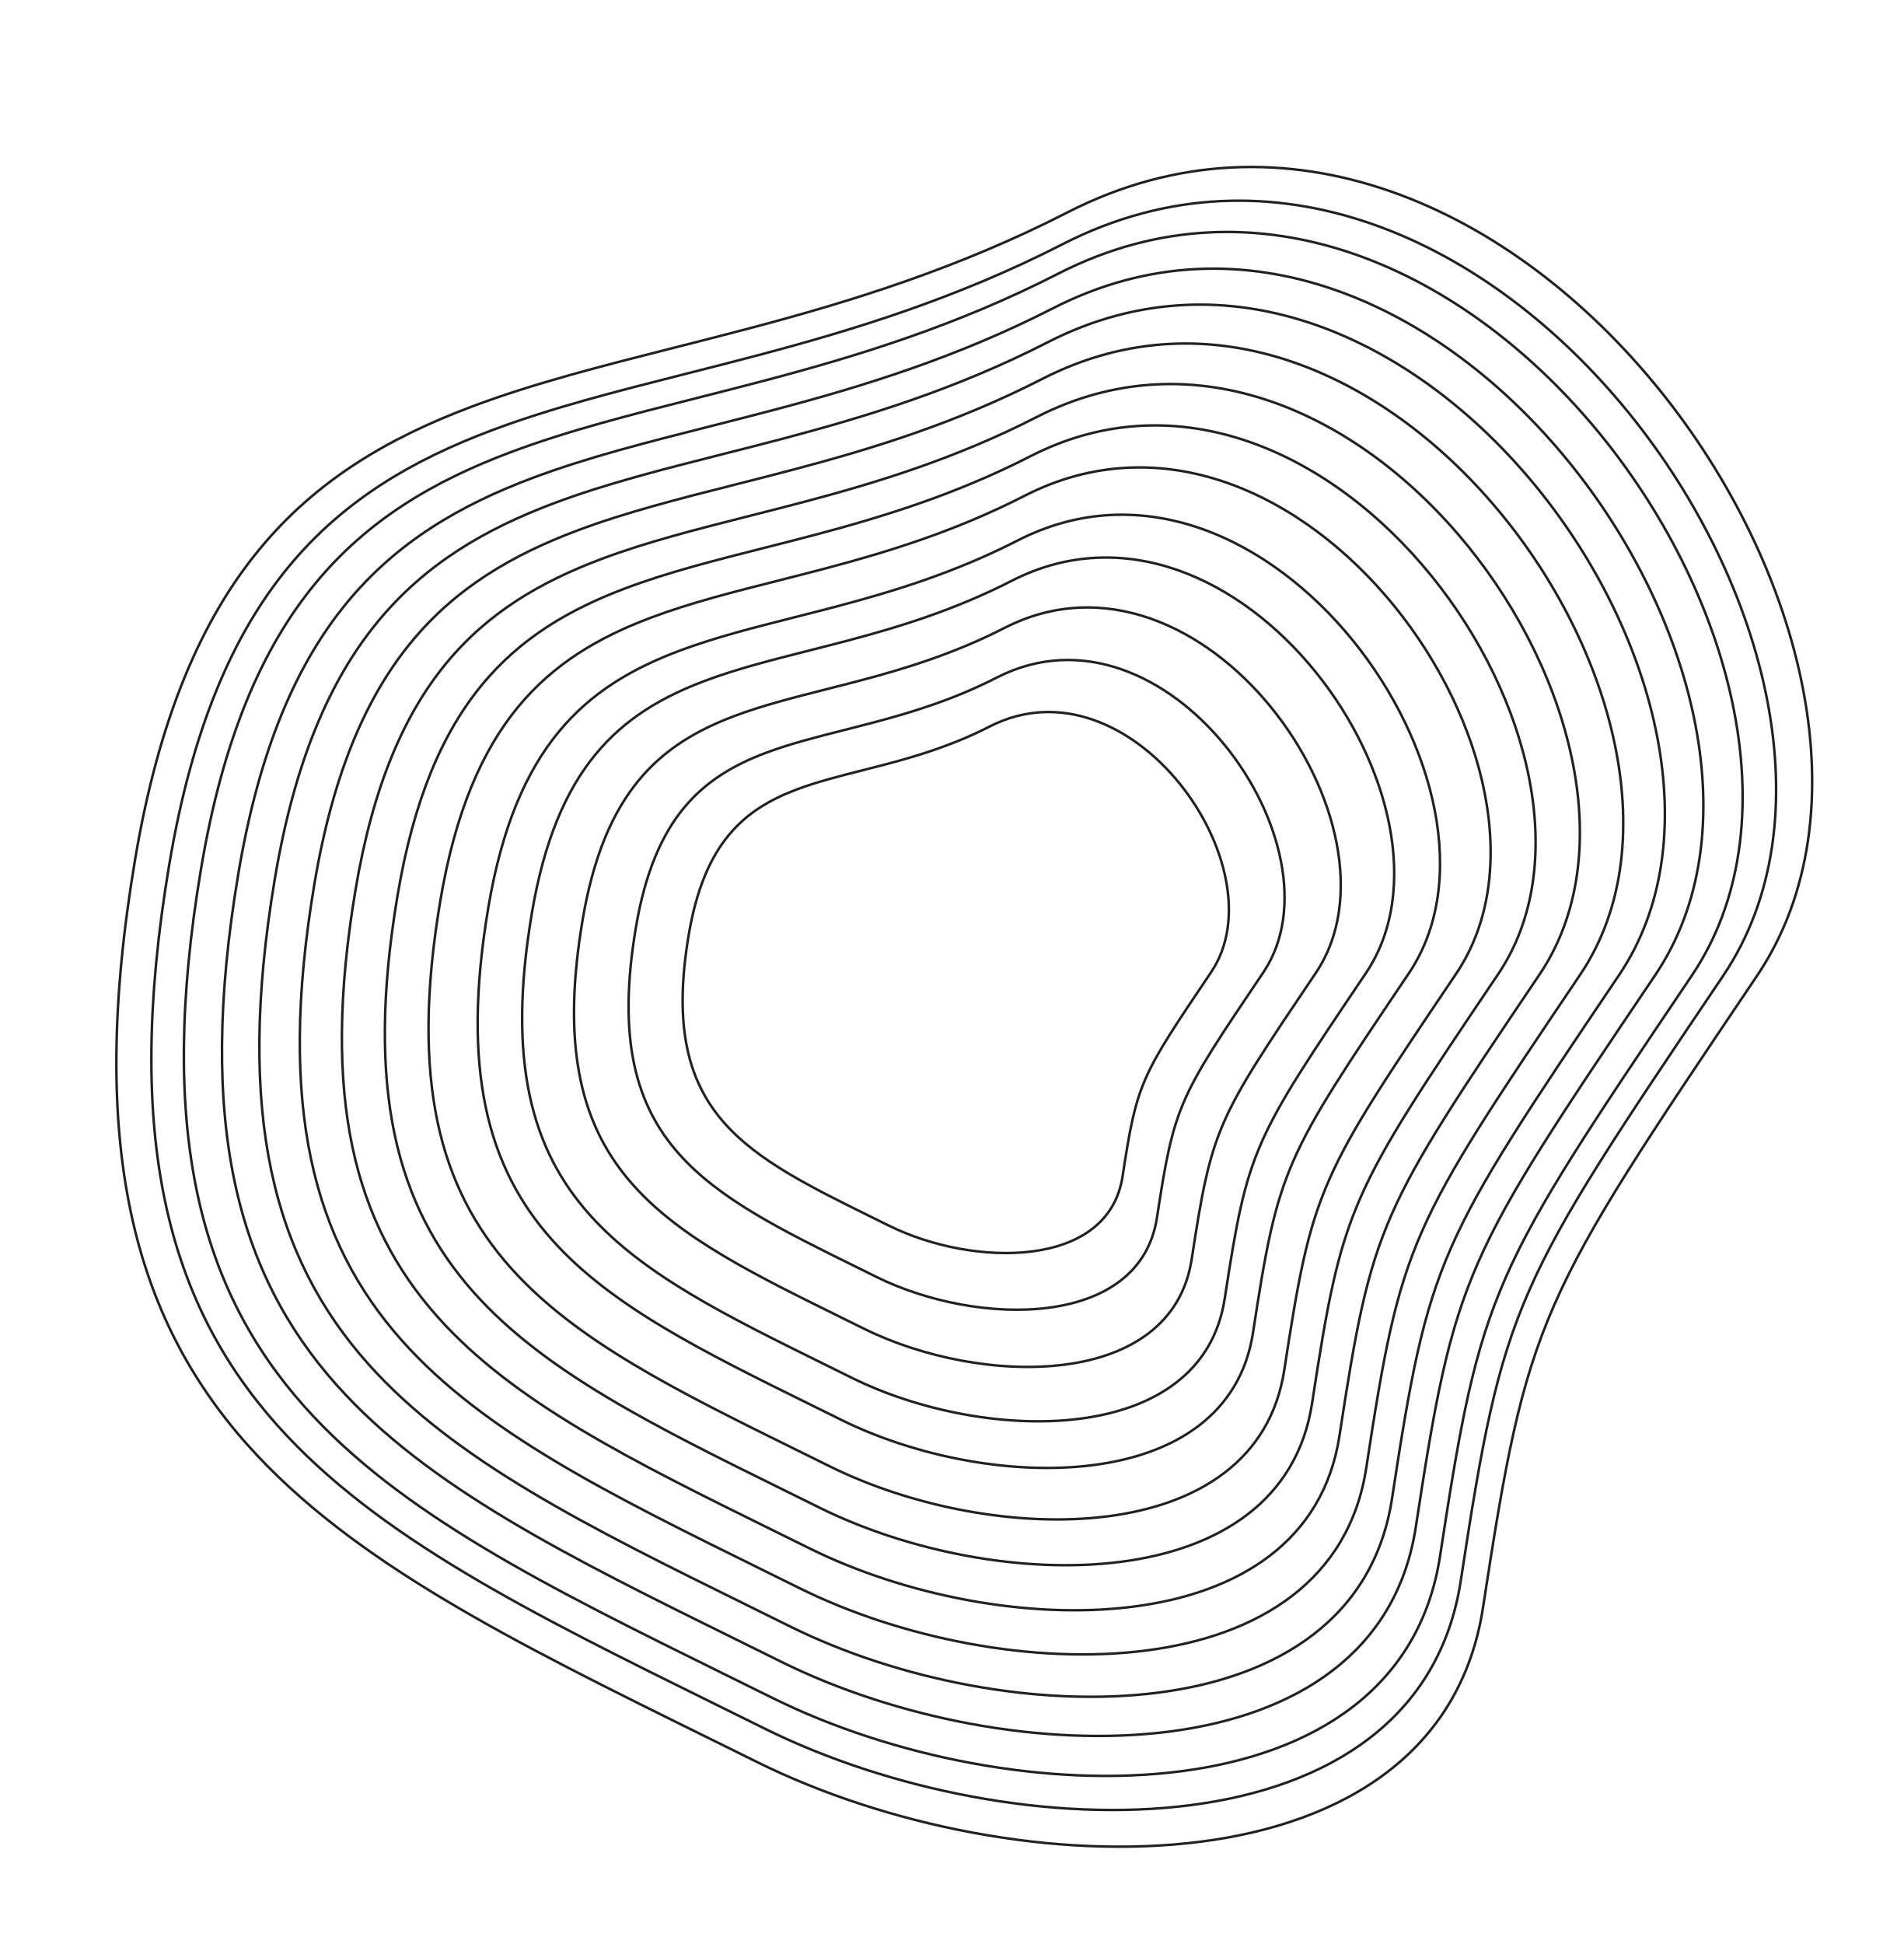
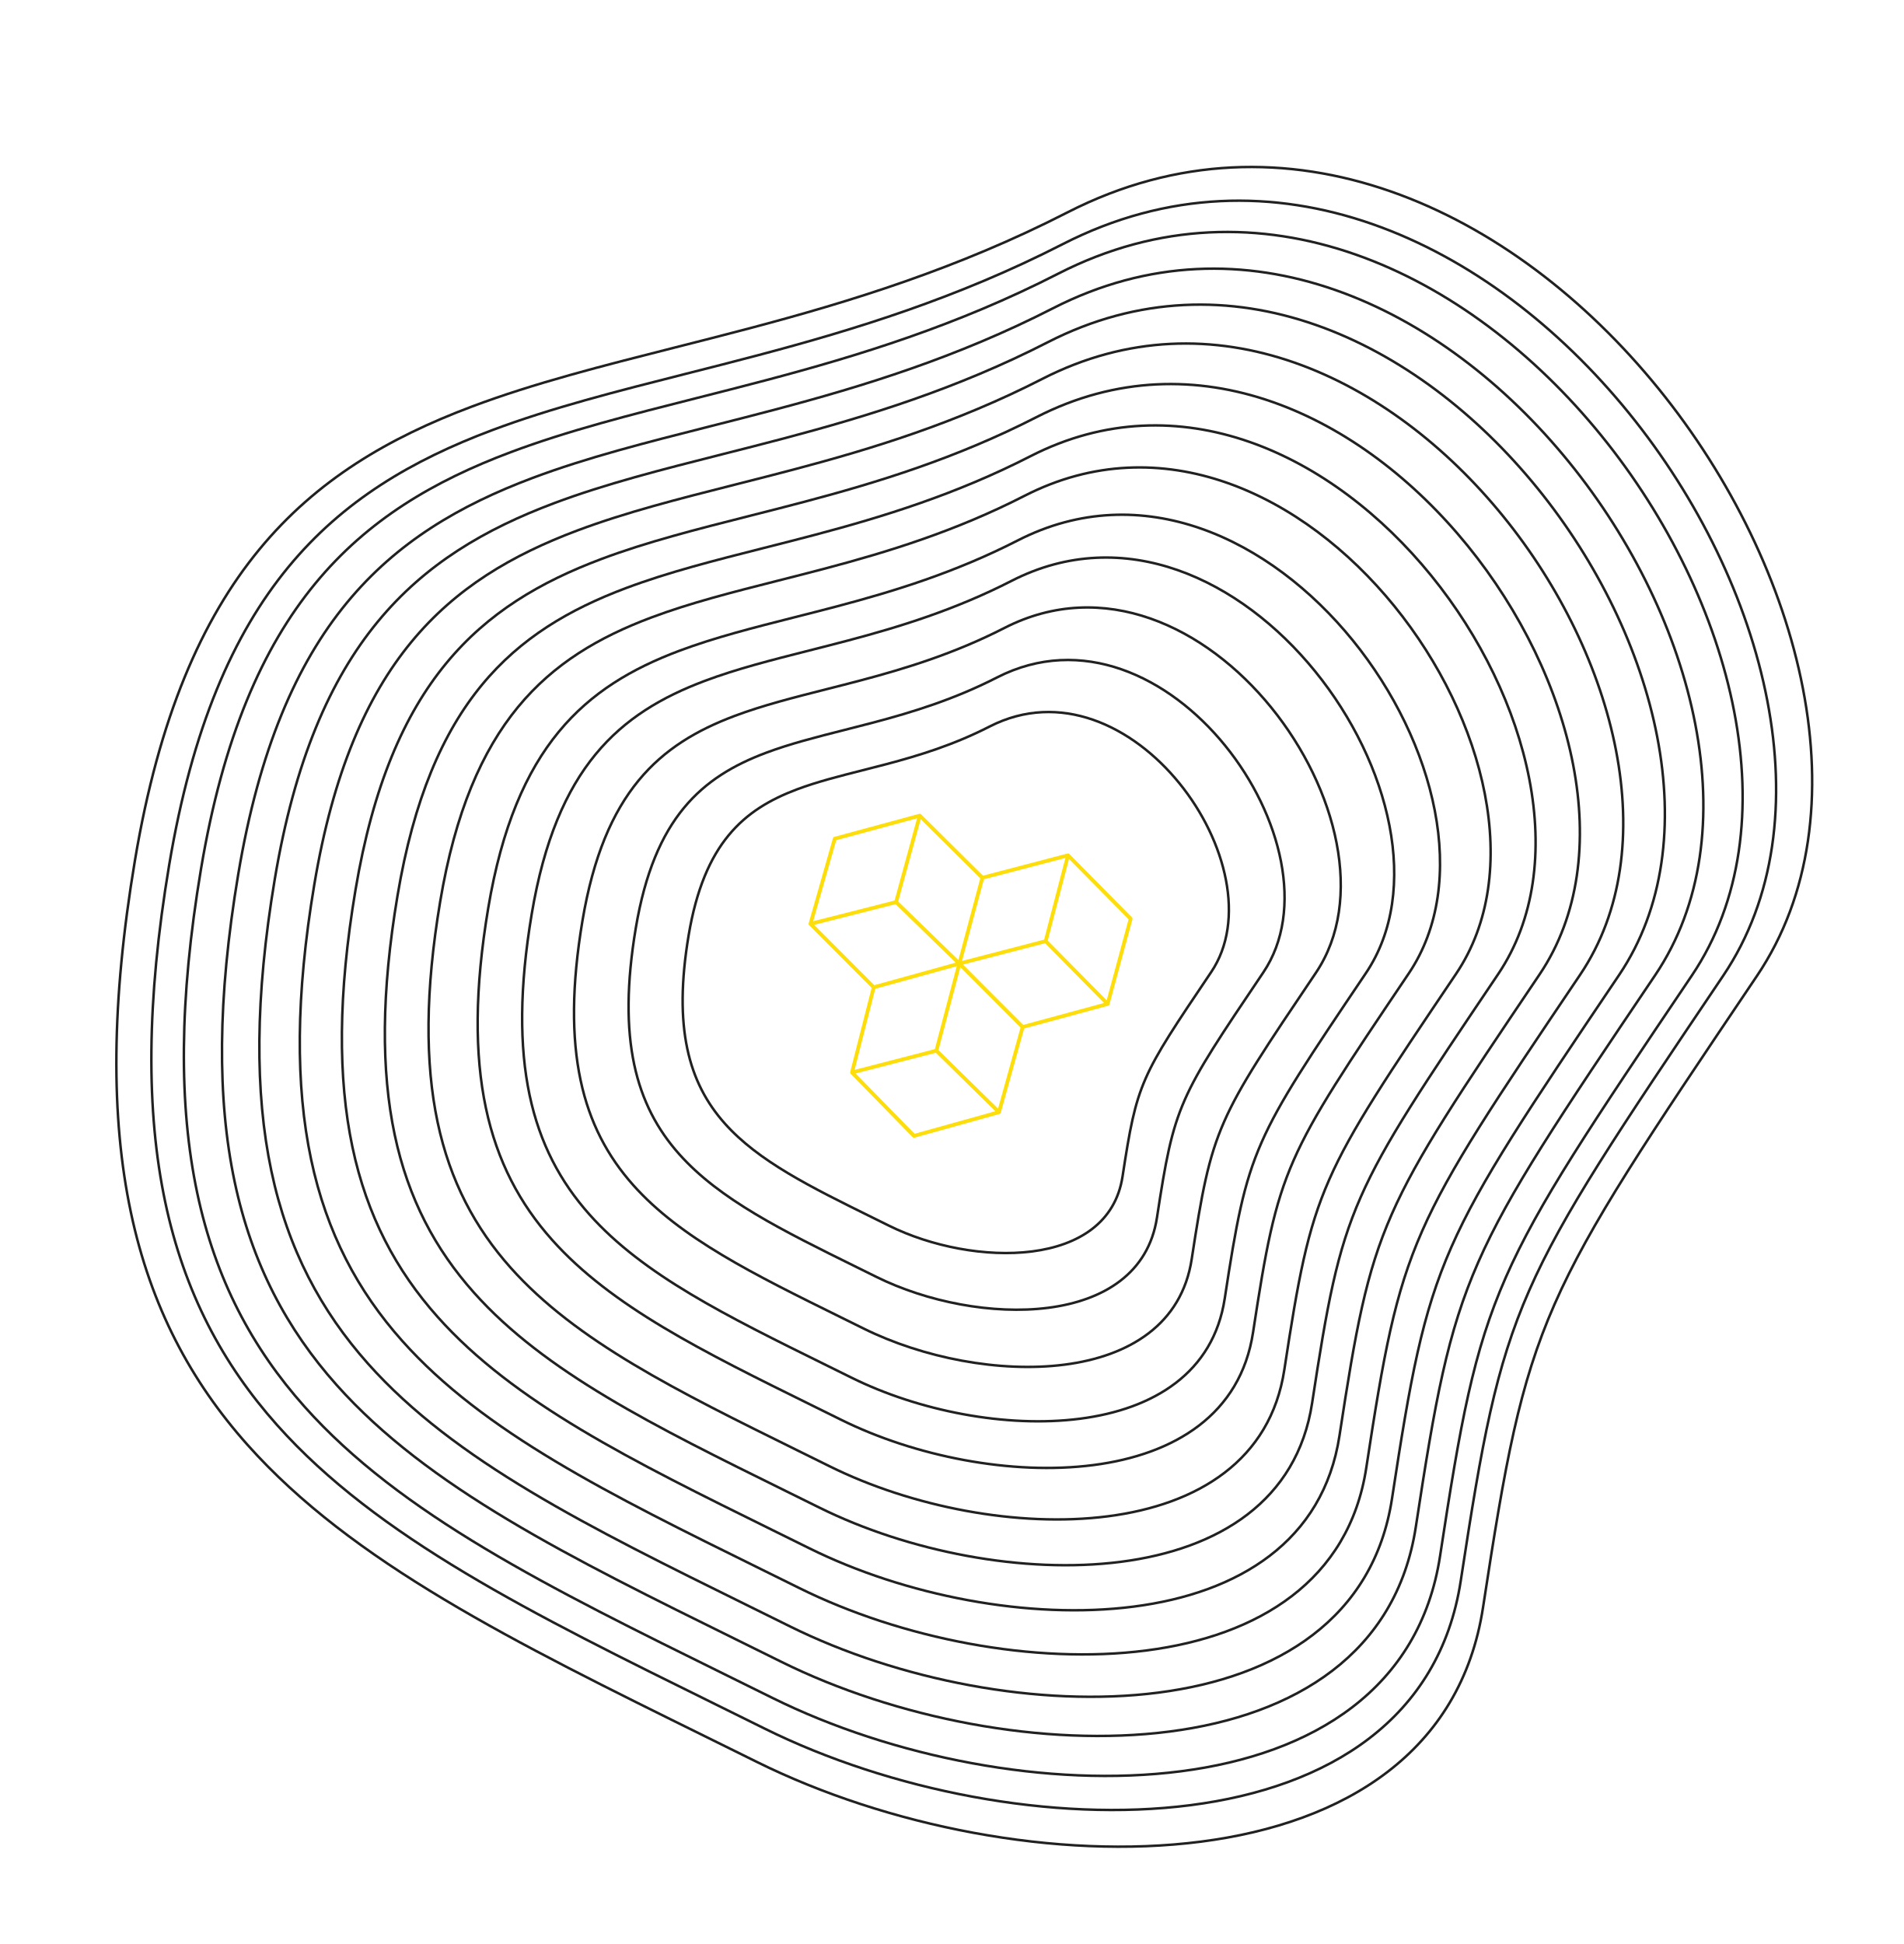
<svg xmlns="http://www.w3.org/2000/svg" width="761" height="777" viewBox="0 0 761 777" fill="none">
  <path d="M702.346 390.089L701.726 391.01C658.372 455.344 635.594 489.145 621.458 521.286C607.247 553.598 601.774 584.223 592.866 642.436C588.432 671.417 574.589 692.966 554.7 708.202C534.8 723.446 508.824 732.387 480.116 736.092C422.694 743.502 354.468 729.944 302.467 704.178C295.809 700.88 289.24 697.639 282.763 694.445C205.053 656.119 140.761 624.411 98.956 577.5C53.72 526.74 34.775 458.115 53.958 343.805C63.547 286.662 80.654 247.57 103.627 219.654C126.597 191.74 155.468 174.957 188.664 162.491C213.515 153.158 240.758 146.254 269.755 138.906C279.516 136.432 289.476 133.908 299.611 131.224C339.832 120.572 382.75 107.411 426.724 84.894C514.278 40.063 604.987 83.875 662.958 155.272C691.934 190.961 712.691 233.502 720.743 275.21C728.795 316.918 724.137 357.754 702.346 390.089Z" stroke="#212121" />
  <path d="M688.862 389.992L688.266 390.878C646.728 452.517 624.902 484.905 611.357 515.703C597.739 546.667 592.495 576.013 583.96 631.79C579.711 659.553 566.451 680.195 547.398 694.791C528.334 709.394 503.449 717.961 475.945 721.51C420.929 728.61 355.563 715.62 305.74 690.934C299.361 687.773 293.067 684.669 286.862 681.608C212.401 644.885 150.803 614.505 110.75 569.56C67.412 520.93 49.261 455.184 67.64 345.661C76.828 290.91 93.217 253.458 115.226 226.713C137.232 199.971 164.891 183.892 196.697 171.948C220.507 163.006 246.609 156.392 274.392 149.351C283.745 146.981 293.289 144.562 302.999 141.99C341.538 131.784 382.663 119.172 424.799 97.597C508.677 54.648 595.581 96.619 651.123 165.025C678.885 199.218 698.772 239.976 706.486 279.935C714.2 319.895 709.737 359.016 688.862 389.992Z" stroke="#212121" />
  <path d="M676.34 389.904L675.767 390.754C635.914 449.893 614.972 480.969 601.975 510.521C588.908 540.231 583.876 568.39 575.687 621.906C571.612 648.538 558.892 668.338 540.616 682.339C522.329 696.347 498.456 704.565 472.069 707.97C419.289 714.782 356.577 702.319 308.778 678.636C302.658 675.604 296.619 672.625 290.666 669.689C219.223 634.454 160.127 605.308 121.7 562.189C80.125 515.536 62.709 452.463 80.343 347.384C89.158 294.856 104.882 258.926 125.995 233.269C147.106 207.615 173.64 192.19 204.154 180.731C226.998 172.152 252.039 165.806 278.696 159.051C287.67 156.776 296.827 154.456 306.144 151.988C343.121 142.195 382.58 130.095 423.009 109.393C503.474 68.192 586.844 108.454 640.132 174.082C666.767 206.886 685.845 245.989 693.246 284.324C700.647 322.66 696.364 360.189 676.34 389.904Z" stroke="#212121" />
  <path d="M661.654 389.799L661.107 390.61C623.231 446.815 603.326 476.352 590.973 504.441C578.552 532.682 573.769 559.449 565.986 610.311C562.114 635.616 550.028 654.43 532.663 667.732C515.287 681.043 492.602 688.853 467.526 692.089C417.367 698.562 357.768 686.718 312.342 664.211C306.526 661.329 300.787 658.498 295.13 655.708C227.226 622.218 171.063 594.519 134.545 553.541C95.037 509.208 78.485 449.27 95.243 349.404C103.621 299.483 118.564 265.338 138.627 240.957C158.688 216.579 183.903 201.921 212.902 191.03C234.612 182.877 258.41 176.846 283.745 170.426C292.275 168.265 300.978 166.059 309.834 163.713C344.979 154.406 382.484 142.905 420.911 123.228C497.373 84.076 576.599 122.333 627.241 184.704C652.554 215.879 670.685 253.04 677.718 289.471C684.751 325.902 680.681 361.564 661.654 389.799Z" stroke="#212121" />
  <path d="M647.257 389.696L646.736 390.47C610.799 443.799 591.91 471.828 580.187 498.482C568.4 525.284 563.861 550.685 556.476 598.947C552.803 622.953 541.338 640.799 524.865 653.417C508.382 666.044 486.862 673.453 463.071 676.524C415.481 682.665 358.934 671.428 315.834 650.073C310.316 647.338 304.87 644.653 299.502 642.005C235.068 610.227 181.781 583.945 147.133 545.066C109.651 503.007 93.945 446.142 109.847 351.385C117.795 304.019 131.973 271.624 151.008 248.494C170.039 225.366 193.961 211.459 221.475 201.127C242.073 193.391 264.653 187.669 288.693 181.577C296.786 179.526 305.045 177.433 313.45 175.207C346.798 166.375 382.388 155.461 418.854 136.789C491.392 99.647 566.556 135.938 614.605 195.116C638.622 224.695 655.824 259.952 662.496 294.516C669.169 329.081 665.307 362.912 647.257 389.696Z" stroke="#212121" />
  <path d="M631.685 389.585L631.192 390.317C597.351 440.535 579.562 466.932 568.521 492.036C557.419 517.279 553.145 541.204 546.19 586.653C542.732 609.251 531.939 626.05 516.433 637.929C500.915 649.816 480.655 656.792 458.253 659.683C413.444 665.466 360.198 654.885 319.615 634.777C314.418 632.202 309.291 629.673 304.236 627.18C243.556 597.253 193.379 572.506 160.755 535.897C125.465 496.298 110.675 442.757 125.648 353.529C133.133 308.926 146.484 278.424 164.404 256.647C182.322 234.873 204.844 221.779 230.752 212.05C250.148 204.766 271.41 199.377 294.048 193.641C301.67 191.709 309.449 189.738 317.364 187.641C348.77 179.324 382.287 169.046 416.631 151.46C484.924 116.492 555.693 150.656 600.938 206.38C623.552 234.232 639.748 267.43 646.031 299.974C652.314 332.519 648.677 364.37 631.685 389.585Z" stroke="#212121" />
  <path d="M615.462 389.469L614.999 390.157C583.341 437.134 566.697 461.832 556.367 485.32C545.979 508.941 541.979 531.327 535.473 573.846C532.239 594.98 522.147 610.688 507.646 621.796C493.135 632.913 474.186 639.438 453.233 642.142C411.319 647.55 361.512 637.653 323.55 618.844C318.689 616.435 313.893 614.07 309.165 611.738C252.394 583.738 205.457 560.59 174.94 526.346C141.934 489.309 128.097 439.23 142.105 355.76C149.106 314.036 161.595 285.507 178.355 265.139C195.114 244.775 216.178 232.527 240.413 223.426C258.557 216.612 278.446 211.572 299.624 206.205C306.755 204.398 314.032 202.554 321.438 200.593C350.82 192.811 382.18 183.195 414.312 166.741C478.183 134.037 544.375 165.987 586.698 218.113C607.852 244.165 623.002 275.218 628.879 305.659C634.755 336.1 631.353 365.889 615.462 389.469Z" stroke="#212121" />
  <path d="M598.905 389.352L598.471 389.996C569.043 433.665 553.568 456.628 543.963 478.467C534.303 500.431 530.585 521.248 524.536 560.775C521.531 580.414 512.153 595.01 498.68 605.331C485.195 615.66 467.586 621.725 448.11 624.238C409.152 629.266 362.855 620.066 327.568 602.582C323.05 600.344 318.591 598.145 314.196 595.977C261.415 569.946 217.787 548.428 189.421 516.598C158.745 482.177 145.882 435.632 158.903 358.039C165.412 319.254 177.02 292.737 192.596 273.808C208.171 254.882 227.748 243.499 250.275 235.039C267.141 228.706 285.628 224.021 305.316 219.031C311.946 217.351 318.712 215.636 325.598 213.813C352.915 206.578 382.071 197.637 411.947 182.339C471.305 151.946 532.824 181.635 572.166 230.089C591.828 254.305 605.91 283.169 611.373 311.462C616.835 339.756 613.671 367.439 598.905 389.352Z" stroke="#212121" />
  <path d="M582.084 389.232L581.68 389.831C554.517 430.139 540.23 451.341 531.362 471.504C522.442 491.786 519.008 511.007 513.425 547.497C510.652 565.615 502 579.081 489.57 588.603C477.129 598.133 460.88 603.73 442.905 606.05C406.95 610.69 364.218 602.199 331.649 586.062C327.479 583.996 323.364 581.966 319.308 579.966C270.581 555.933 230.312 536.073 204.131 506.695C175.824 474.93 163.949 431.976 175.968 360.354C181.976 324.554 192.69 300.082 207.064 282.614C221.436 265.15 239.502 254.645 260.293 246.837C275.861 240.99 292.924 236.666 311.098 232.06C317.219 230.509 323.466 228.926 329.824 227.242C355.042 220.564 381.961 212.309 409.545 198.185C464.318 170.139 521.09 197.532 557.403 242.255C575.55 264.605 588.547 291.245 593.588 317.357C598.629 343.47 595.709 369.014 582.084 389.232Z" stroke="#212121" />
  <path d="M563.156 389.097L562.786 389.645C538.171 426.172 525.22 445.39 517.181 463.668C509.095 482.056 505.982 499.483 500.922 532.553C498.411 548.962 490.576 561.155 479.32 569.778C468.053 578.409 453.335 583.479 437.05 585.581C404.473 589.785 365.755 582.092 336.244 567.47C332.466 565.598 328.737 563.759 325.062 561.946C280.897 540.164 244.409 522.168 220.687 495.549C195.045 466.775 184.282 427.862 195.174 362.958C200.618 330.518 210.326 308.347 223.347 292.524C236.365 276.704 252.73 267.187 271.569 260.113C285.675 254.815 301.136 250.897 317.607 246.723C323.155 245.317 328.817 243.882 334.581 242.356C357.437 236.302 381.838 228.82 406.842 216.017C456.455 190.613 507.886 215.422 540.789 255.946C557.232 276.197 569.007 300.334 573.574 323.991C578.142 347.649 575.495 370.787 563.156 389.097Z" stroke="#212121" />
  <path d="M546.019 388.975L545.68 389.477C523.372 422.581 511.631 440.003 504.343 456.575C497.01 473.248 494.188 489.05 489.601 519.024C487.327 533.885 480.232 544.927 470.039 552.735C459.835 560.552 446.503 565.146 431.747 567.05C402.23 570.859 367.144 563.888 340.403 550.639C336.978 548.942 333.6 547.276 330.269 545.633C290.234 525.887 257.17 509.58 235.675 485.46C212.444 459.392 202.689 424.137 212.56 365.316C217.494 335.917 226.291 315.83 238.086 301.496C249.879 287.165 264.705 278.543 281.776 272.132C294.559 267.331 308.57 263.78 323.498 259.997C328.528 258.723 333.661 257.422 338.886 256.038C359.605 250.551 381.726 243.768 404.394 232.161C449.335 209.149 495.931 231.618 525.748 268.341C540.647 286.691 551.317 308.563 555.455 329.997C559.593 351.433 557.194 372.391 546.019 388.975Z" stroke="#212121" />
  <path d="M526.034 388.832L525.731 389.281C506.114 418.392 495.784 433.72 489.371 448.302C482.917 462.976 480.434 476.883 476.4 503.247C474.402 516.303 468.17 526.001 459.216 532.86C450.252 539.727 438.536 543.765 425.564 545.439C399.614 548.788 368.764 542.659 345.252 531.01C342.241 529.518 339.271 528.053 336.342 526.608C301.124 509.238 272.051 494.899 253.153 473.693C232.736 450.782 224.155 419.793 232.836 368.065C237.174 342.213 244.909 324.556 255.275 311.958C265.64 299.363 278.67 291.784 293.679 286.148C304.92 281.926 317.239 278.805 330.369 275.477C334.793 274.356 339.309 273.211 343.907 271.994C362.133 267.167 381.595 261.199 401.539 250.987C441.033 230.764 481.989 250.505 508.207 282.795C521.307 298.929 530.687 318.158 534.325 337.001C537.963 355.844 535.852 374.262 526.034 388.832Z" stroke="#212121" />
  <path d="M505.013 388.683L504.748 389.076C487.961 413.987 479.115 427.113 473.623 439.601C468.094 452.172 465.968 464.086 462.514 486.653C460.807 497.811 455.482 506.096 447.832 511.956C440.171 517.825 430.156 521.278 419.06 522.71C396.862 525.575 370.469 520.332 350.353 510.365C347.777 509.089 345.236 507.835 342.73 506.599C312.578 491.728 287.704 479.46 271.536 461.317C254.078 441.727 246.734 415.224 254.162 370.959C257.874 348.837 264.491 333.735 273.355 322.964C282.217 312.195 293.358 305.714 306.199 300.891C315.817 297.279 326.357 294.608 337.595 291.76C341.383 290.8 345.25 289.82 349.188 288.777C364.791 284.645 381.457 279.535 398.536 270.79C432.301 253.501 467.324 270.371 489.757 297.999C500.964 311.802 508.988 328.252 512.099 344.369C515.211 360.486 513.404 376.231 505.013 388.683Z" stroke="#212121" />
  <path d="M484.184 388.534L483.957 388.871C469.973 409.621 462.598 420.566 458.018 430.979C453.406 441.467 451.632 451.406 448.755 470.21C447.335 479.486 442.91 486.372 436.551 491.242C430.182 496.121 421.851 498.995 412.615 500.187C394.134 502.572 372.157 498.207 355.406 489.908C353.261 488.845 351.145 487.801 349.059 486.772C323.926 474.376 303.213 464.16 289.751 449.054C275.225 432.754 269.105 410.697 275.292 373.824C278.384 355.399 283.894 342.829 291.269 333.868C298.641 324.909 307.911 319.514 318.604 315.499C326.614 312.491 335.391 310.267 344.755 307.894C347.912 307.093 351.136 306.276 354.42 305.407C367.425 301.962 381.32 297.702 395.56 290.411C423.647 276.029 452.793 290.055 471.475 313.063C480.807 324.557 487.486 338.252 490.076 351.668C492.667 365.084 491.161 378.181 484.184 388.534Z" stroke="#212121" />
+   <path d="M340.607 428.656L365.389 454L399.369 444.528M340.607 428.656L349.293 394.608M340.607 428.656L374.331 419.952M349.293 394.608L383.529 385.136M349.293 394.608L324 369.264M383.529 385.136L374.331 419.952M383.529 385.136L408.822 410.48M383.529 385.136L392.727 350.832M383.529 385.136L358.236 360.56M383.529 385.136L418.02 376.176M374.331 419.952L399.369 444.528M399.369 444.528L408.822 410.48M408.822 410.48L442.802 401.264M392.727 350.832L367.689 326M392.727 350.832L426.962 341.872M367.689 326L358.236 360.56M367.689 326L333.709 335.216L324 369.264M358.236 360.56L324 369.264M426.962 341.872L418.02 376.176M426.962 341.872L452 367.216L442.802 401.264M418.02 376.176L442.802 401.264" stroke="#FDDD0A" stroke-width="1.5" stroke-linecap="round" stroke-linejoin="round" />
</svg>
